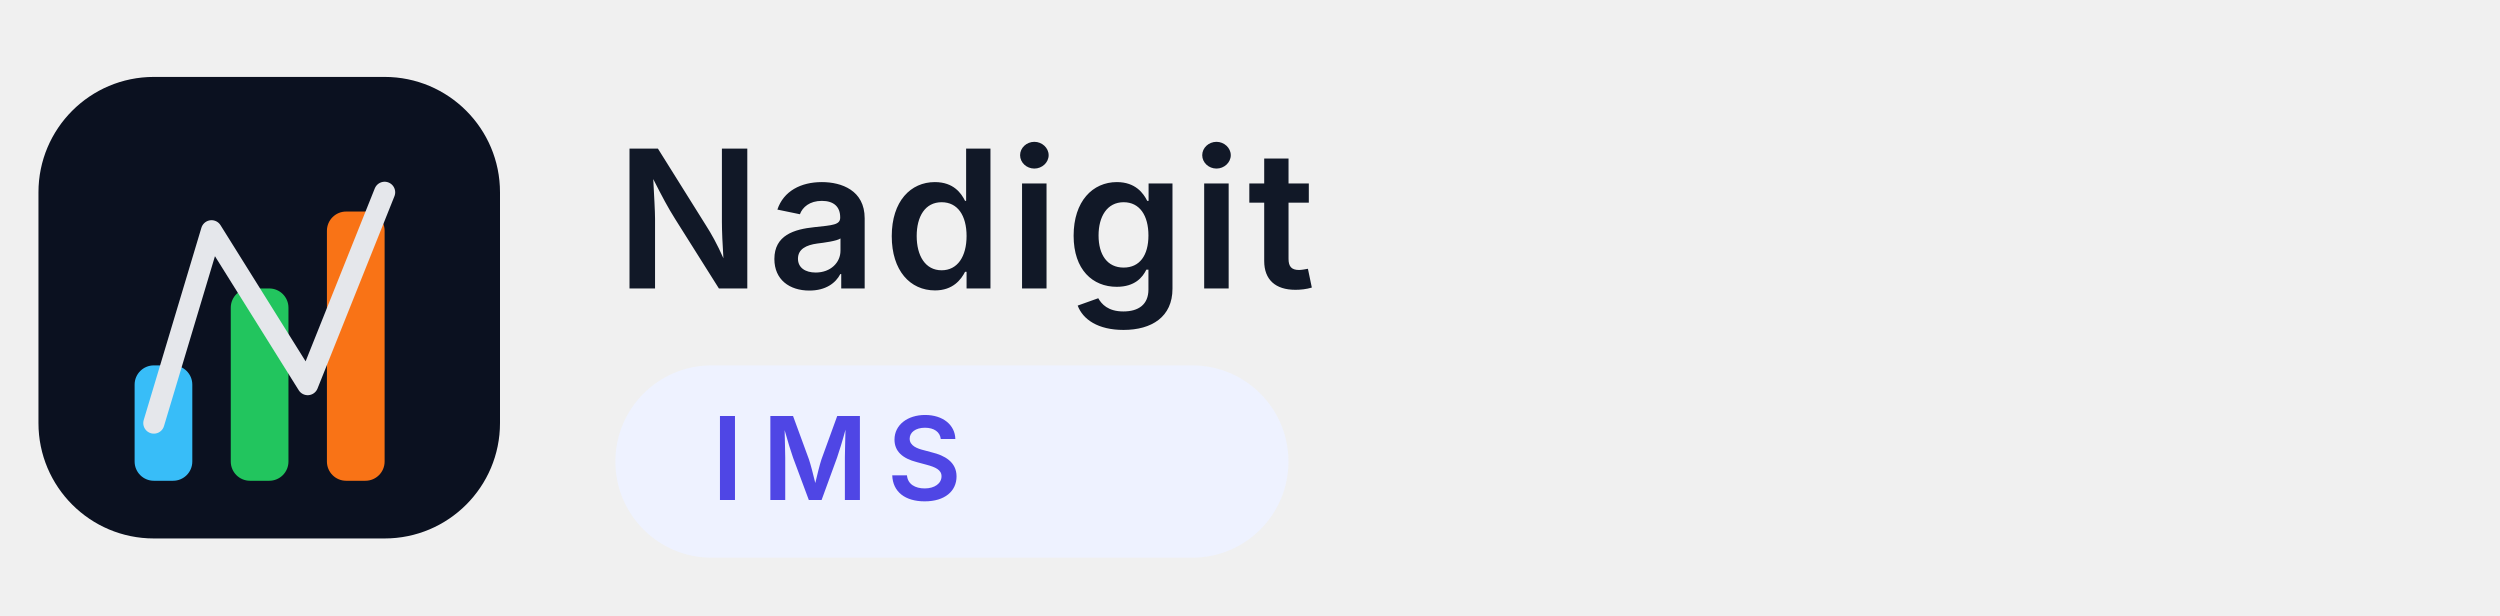
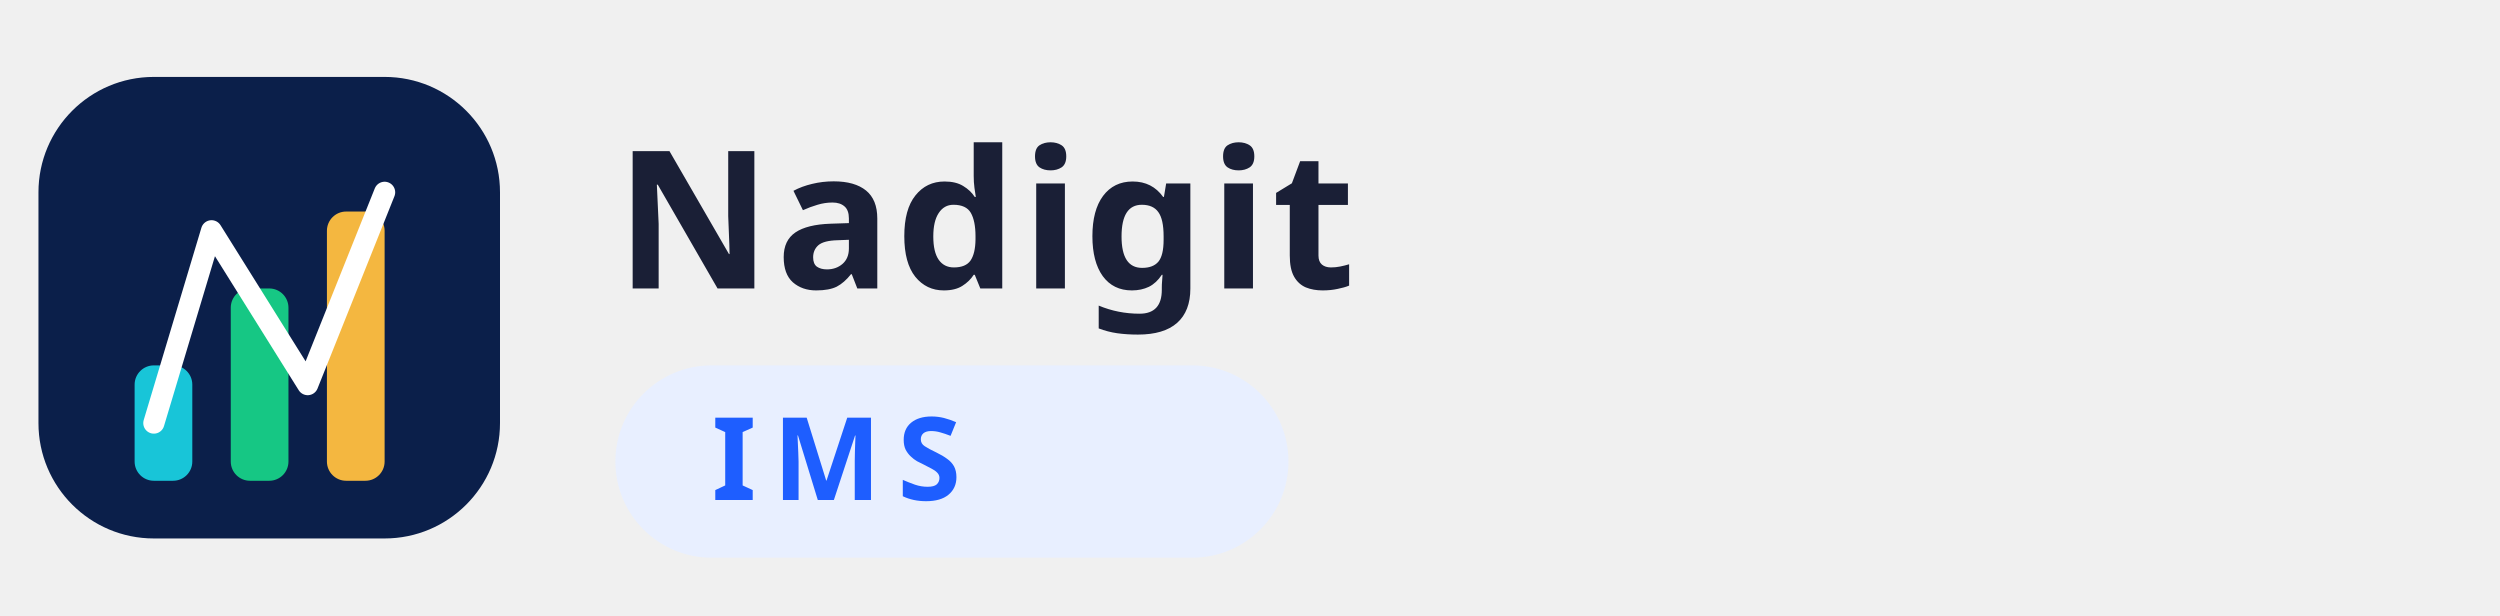
- <svg xmlns="http://www.w3.org/2000/svg" width="260" height="64" viewBox="0 0 260 64" fill="none">
-   <rect x="4" y="8" width="48" height="48" rx="12" fill="#0B1120" />
-   <rect x="14" y="38" width="6" height="12" rx="2" fill="#38BDF8" />
-   <rect x="24" y="30" width="6" height="20" rx="2" fill="#22C55E" />
-   <rect x="34" y="22" width="6" height="28" rx="2" fill="#F97316" />
-   <path d="M16 44L22 24L32 40L40 20" stroke="#E5E7EB" stroke-width="2.2" stroke-linecap="round" stroke-linejoin="round" />
-   <g fill="#111827" font-family="system-ui, -apple-system, BlinkMacSystemFont, 'Segoe UI', sans-serif">
-     <text x="64" y="30" font-size="20" font-weight="600" letter-spacing="0.03em">
-       Nadigit
-     </text>
-     <rect x="64" y="38" width="70" height="20" rx="10" fill="#EEF2FF" />
-     <text x="74" y="52" font-size="12" font-weight="600" fill="#4F46E5" letter-spacing="0.16em">
-       IMS
-     </text>
-   </g>
+ <svg xmlns="http://www.w3.org/2000/svg" width="260" height="64" viewBox="0 0 260 64" fill="none" role="img" aria-label="Nadigit IMS">
+   <rect x="4" y="8" width="48" height="48" rx="12" fill="#0B1F4A" />
+   <rect x="14" y="38" width="6" height="12" rx="2" fill="#18C5D8" />
+   <rect x="24" y="30" width="6" height="20" rx="2" fill="#16C784" />
+   <rect x="34" y="22" width="6" height="28" rx="2" fill="#F4B740" />
+   <path d="M16 44L22 24L32 40L40 20" stroke="#FFFFFF" stroke-width="2.2" stroke-linecap="round" stroke-linejoin="round" />
+   <text x="64" y="30" fill="#1A1F36" font-family="Poppins, system-ui, sans-serif" font-size="20" font-weight="600" letter-spacing="0.02em">Nadigit</text>
+   <rect x="64" y="38" width="70" height="20" rx="10" fill="#E8EFFF" />
+   <text x="74" y="52" fill="#1E5EFF" font-family="Poppins, system-ui, sans-serif" font-size="12" font-weight="700" letter-spacing="0.14em">IMS</text>
</svg>
